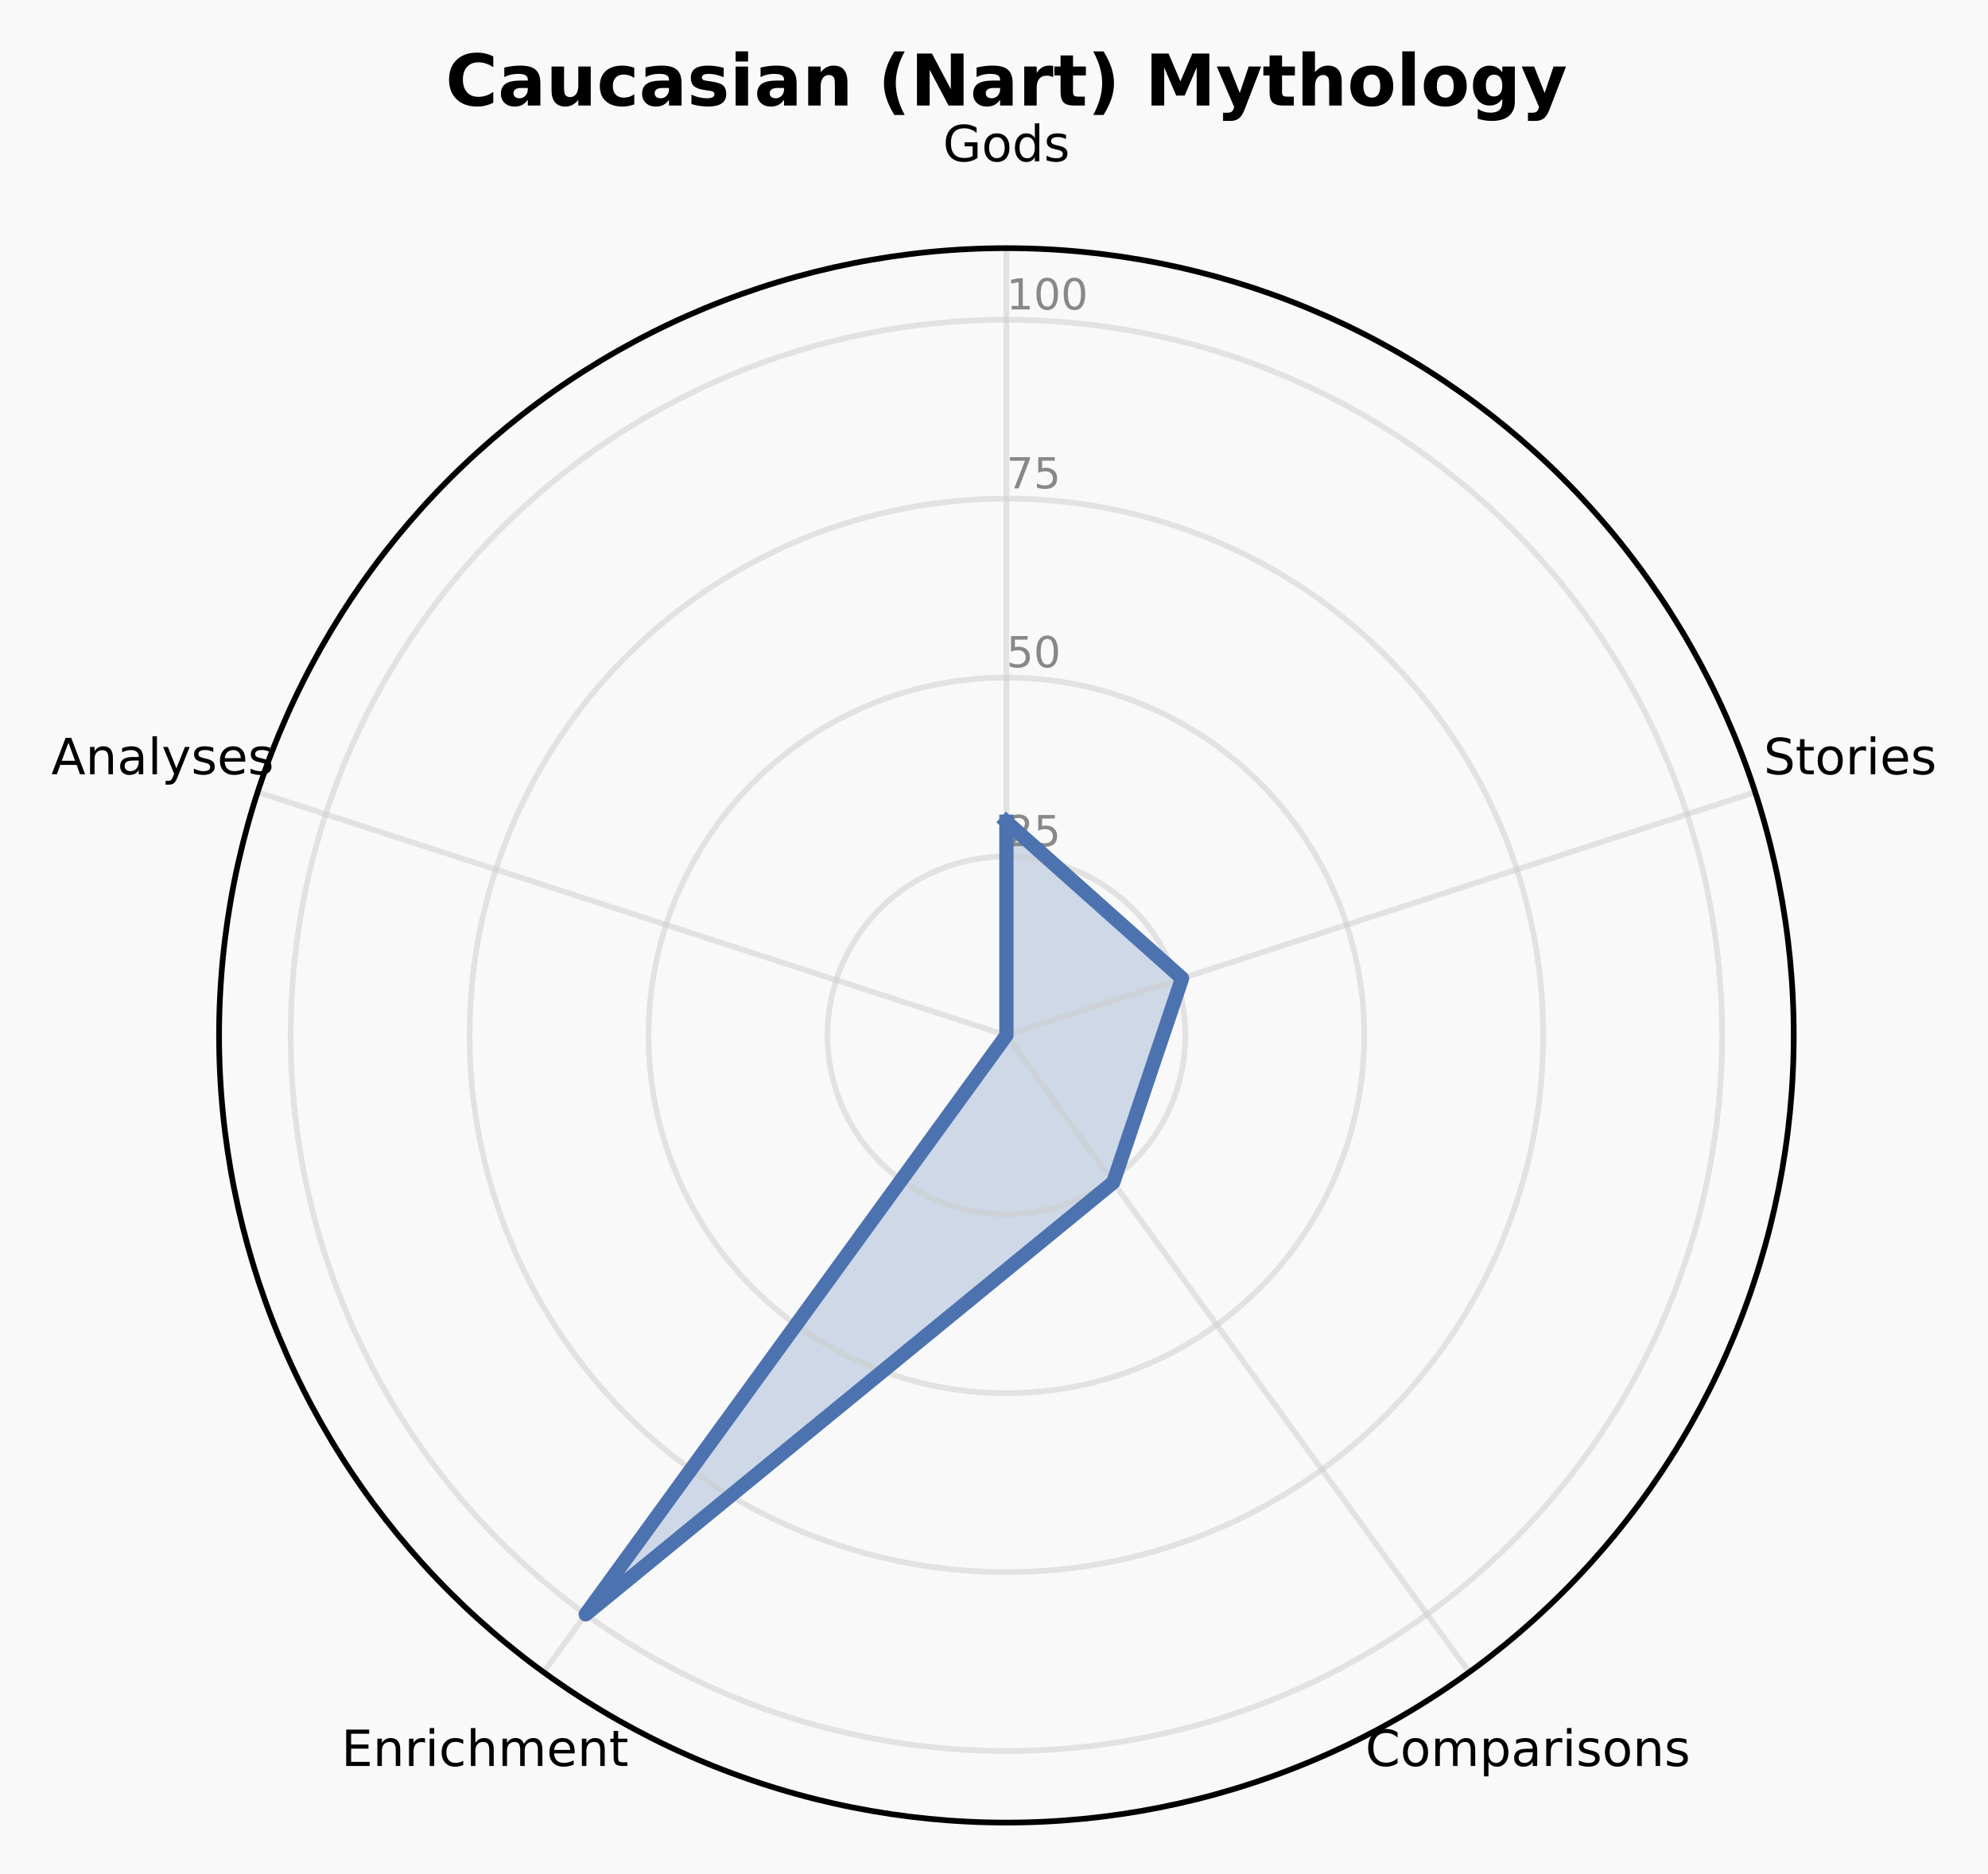
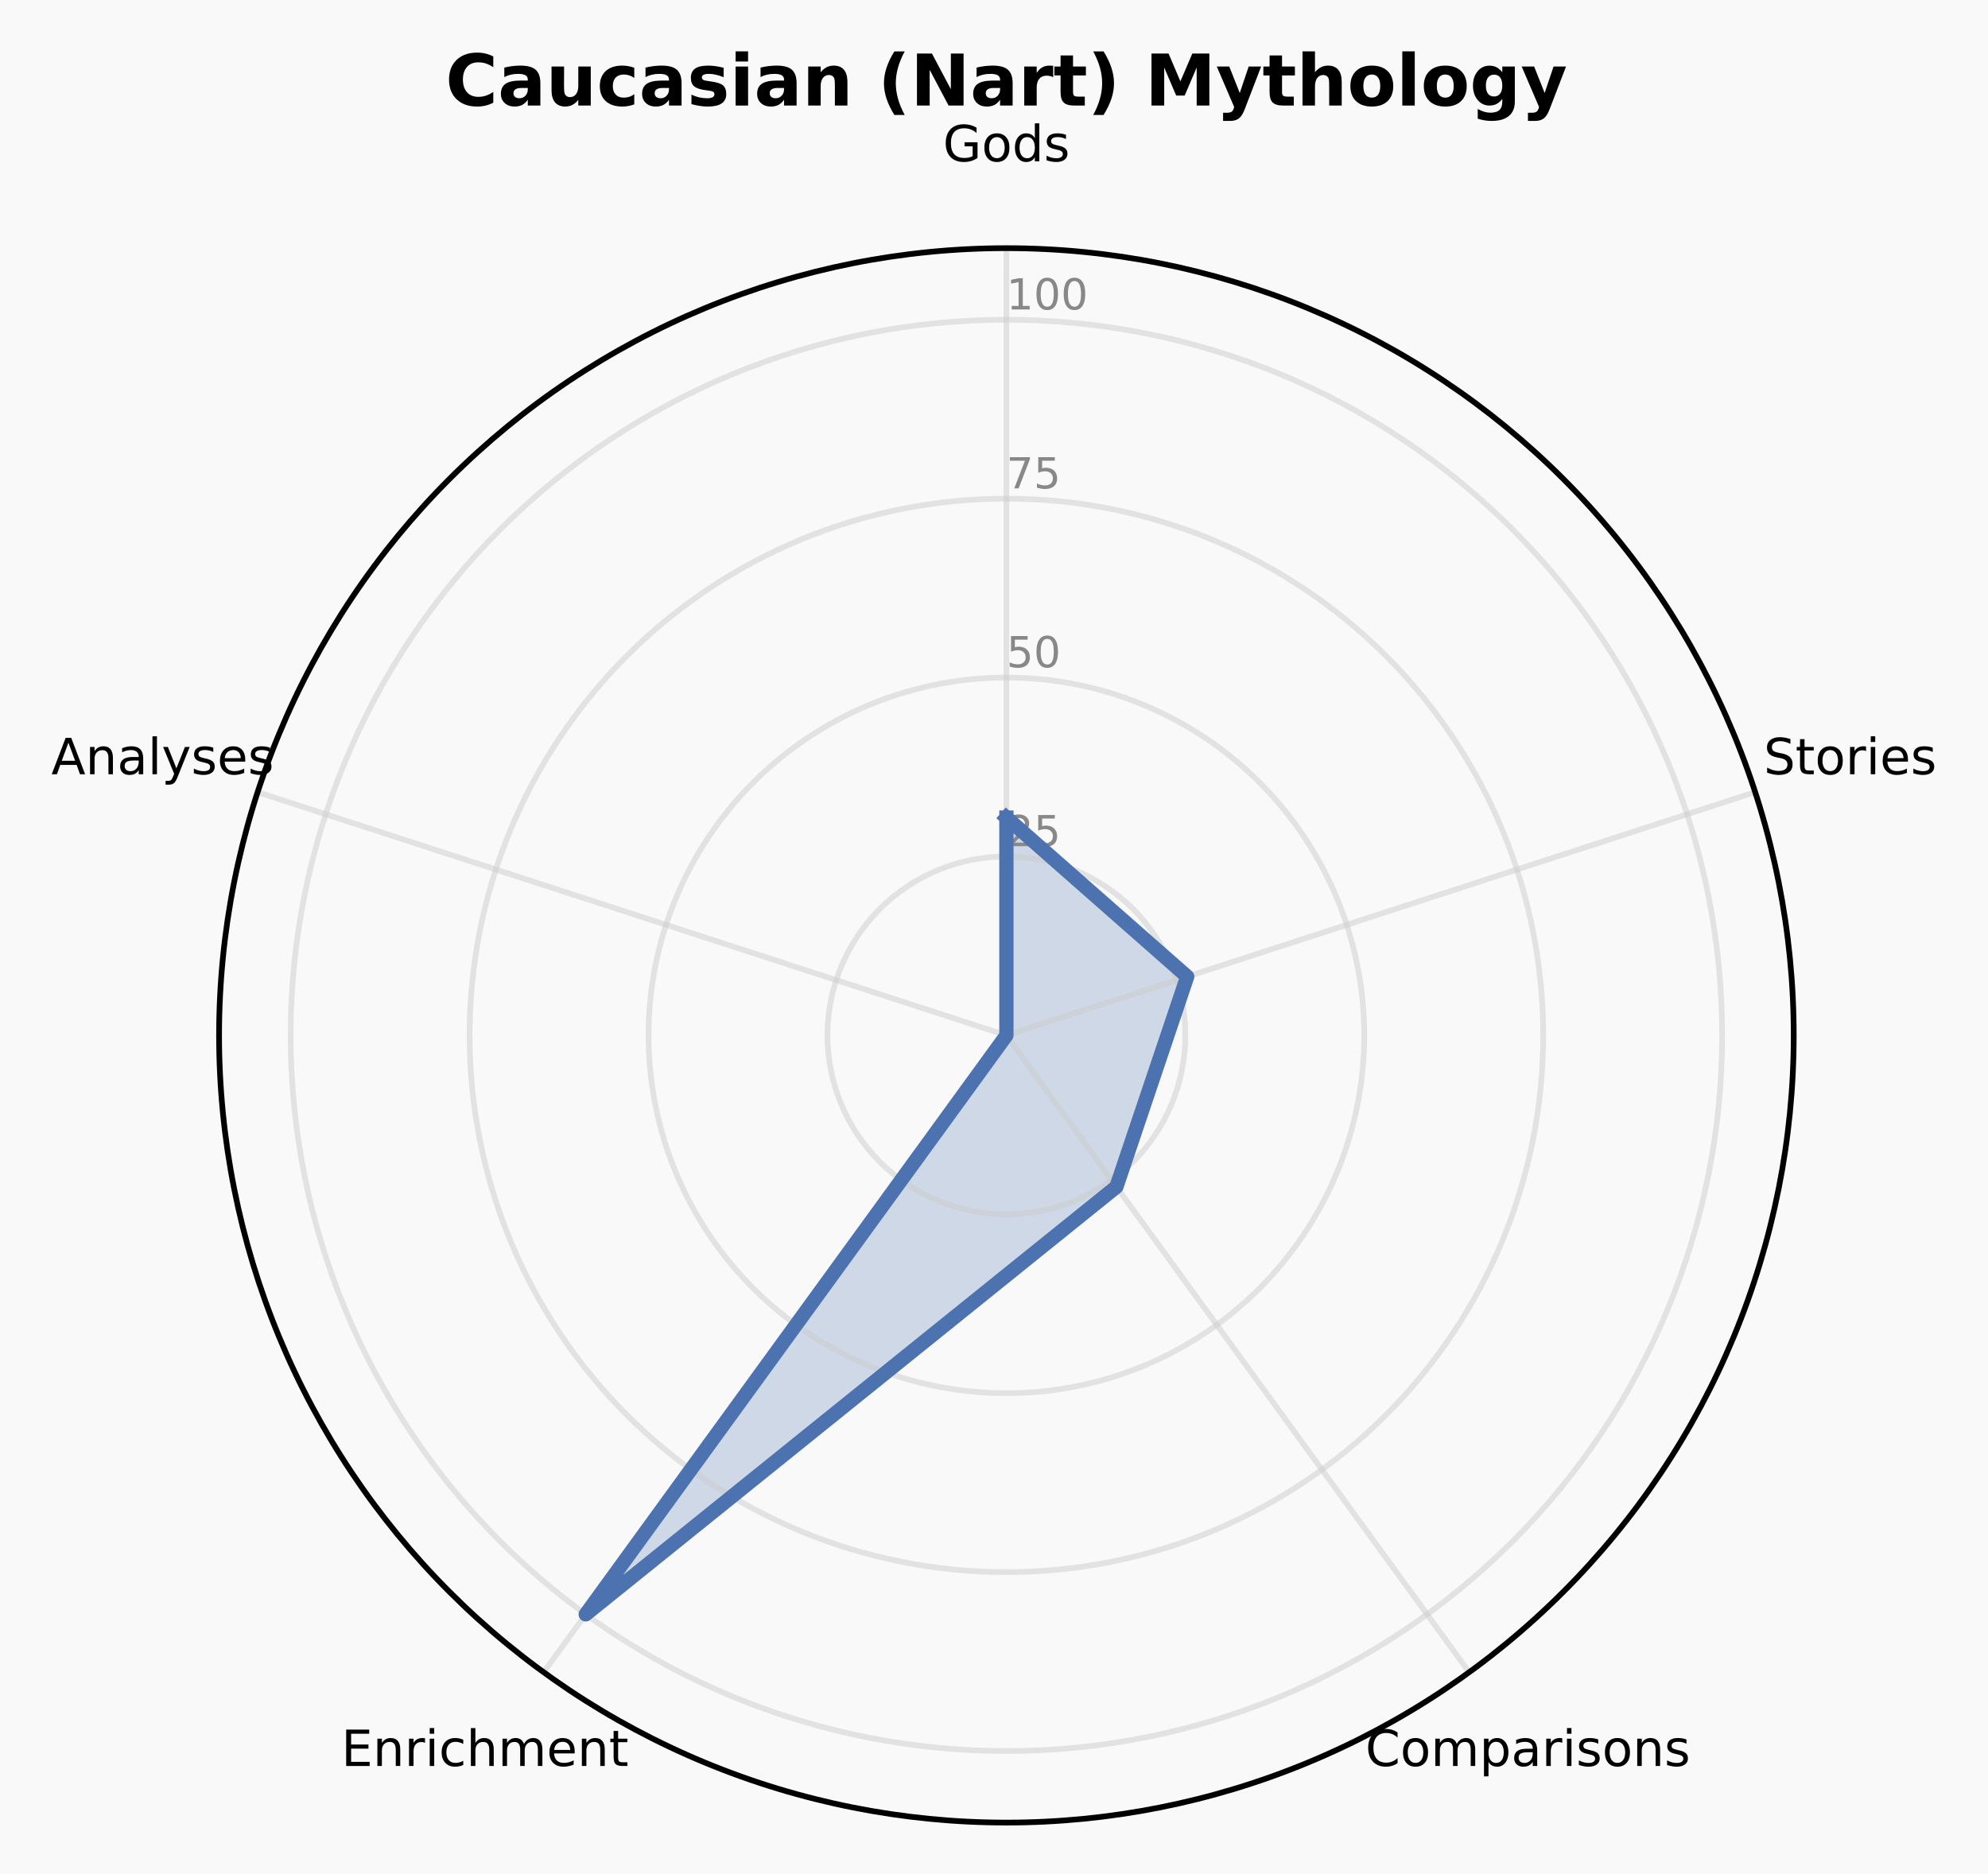
<svg xmlns="http://www.w3.org/2000/svg" xmlns:xlink="http://www.w3.org/1999/xlink" width="278.709pt" height="262.758pt" viewBox="0 0 278.709 262.758" version="1.1">
  <defs>
    <style type="text/css">*{stroke-linejoin: round; stroke-linecap: butt}</style>
  </defs>
  <g id="figure_1">
    <g id="patch_1">
      <path d="M 0 262.758  L 278.709 262.758  L 278.709 0  L 0 0  z " style="fill: #f9f9f9" />
    </g>
    <g id="axes_1">
      <g id="patch_2">
        <path d="M 251.473 145.178  C 251.473 130.683 248.618 116.329 243.071 102.938  C 237.524 89.546 229.393 77.377 219.143 67.128  C 208.894 56.878 196.725 48.748 183.334 43.201  C 169.942 37.654 155.588 34.798 141.093 34.798  C 126.598 34.798 112.244 37.654 98.853 43.201  C 85.461 48.748 73.293 56.878 63.043 67.128  C 52.794 77.377 44.663 89.546 39.116 102.938  C 33.569 116.329 30.714 130.683 30.714 145.178  C 30.714 159.673 33.569 174.027 39.116 187.418  C 44.663 200.81 52.794 212.979 63.043 223.228  C 73.293 233.478 85.461 241.609 98.853 247.155  C 112.244 252.702 126.598 255.558 141.093 255.558  C 155.588 255.558 169.942 252.702 183.334 247.155  C 196.725 241.609 208.894 233.478 219.143 223.228  C 229.393 212.979 237.524 200.81 243.071 187.418  C 248.618 174.027 251.473 159.673 251.473 145.178  M 141.093 145.178  C 141.093 145.178 141.093 145.178 141.093 145.178  C 141.093 145.178 141.093 145.178 141.093 145.178  C 141.093 145.178 141.093 145.178 141.093 145.178  C 141.093 145.178 141.093 145.178 141.093 145.178  C 141.093 145.178 141.093 145.178 141.093 145.178  C 141.093 145.178 141.093 145.178 141.093 145.178  C 141.093 145.178 141.093 145.178 141.093 145.178  C 141.093 145.178 141.093 145.178 141.093 145.178  C 141.093 145.178 141.093 145.178 141.093 145.178  C 141.093 145.178 141.093 145.178 141.093 145.178  C 141.093 145.178 141.093 145.178 141.093 145.178  C 141.093 145.178 141.093 145.178 141.093 145.178  C 141.093 145.178 141.093 145.178 141.093 145.178  C 141.093 145.178 141.093 145.178 141.093 145.178  C 141.093 145.178 141.093 145.178 141.093 145.178  C 141.093 145.178 141.093 145.178 141.093 145.178  z " style="fill: #f9f9f9" />
      </g>
      <g id="patch_3">
-         <path d="M 141.093 115.224  L 165.721 137.176  L 156.073 165.795  L 82.112 226.359  L 141.093 145.178  z " clip-path="url(#pbcdd49ee2a)" style="fill: #4c72b0; opacity: 0.25; stroke: #4c72b0; stroke-linejoin: miter" />
+         <path d="M 141.093 114.638  L 166.443 136.941  L 156.519 166.41  L 82.112 226.359  L 141.093 145.178  z " clip-path="url(#p1cd67c4b77)" style="fill: #4c72b0; opacity: 0.25; stroke: #4c72b0; stroke-linejoin: miter" />
      </g>
      <g id="matplotlib.axis_1">
        <g id="xtick_1">
          <g id="line2d_1">
-             <path d="M 141.093 145.178  L 141.093 34.798  " clip-path="url(#pbcdd49ee2a)" style="fill: none; stroke: #cccccc; stroke-opacity: 0.5; stroke-width: 0.8; stroke-linecap: square" />
+             <path d="M 141.093 145.178  L 141.093 34.798  " clip-path="url(#p1cd67c4b77)" style="fill: none; stroke: #cccccc; stroke-opacity: 0.5; stroke-width: 0.8; stroke-linecap: square" />
          </g>
          <g id="text_1">
            <g transform="translate(132.1945 22.61707) scale(0.07 -0.07)">
              <defs>
                <path id="DejaVuSans-2a" d="M 3809 666  L 3809 1919  L 2778 1919  L 2778 2438  L 4434 2438  L 4434 434  Q 4069 175 3628 42  Q 3188 -91 2688 -91  Q 1594 -91 976 548  Q 359 1188 359 2328  Q 359 3472 976 4111  Q 1594 4750 2688 4750  Q 3144 4750 3555 4637  Q 3966 4525 4313 4306  L 4313 3634  Q 3963 3931 3569 4081  Q 3175 4231 2741 4231  Q 1884 4231 1454 3753  Q 1025 3275 1025 2328  Q 1025 1384 1454 906  Q 1884 428 2741 428  Q 3075 428 3337 486  Q 3600 544 3809 666  z " transform="scale(0.015625)" />
                <path id="DejaVuSans-52" d="M 1959 3097  Q 1497 3097 1228 2736  Q 959 2375 959 1747  Q 959 1119 1226 758  Q 1494 397 1959 397  Q 2419 397 2687 759  Q 2956 1122 2956 1747  Q 2956 2369 2687 2733  Q 2419 3097 1959 3097  z M 1959 3584  Q 2709 3584 3137 3096  Q 3566 2609 3566 1747  Q 3566 888 3137 398  Q 2709 -91 1959 -91  Q 1206 -91 779 398  Q 353 888 353 1747  Q 353 2609 779 3096  Q 1206 3584 1959 3584  z " transform="scale(0.015625)" />
                <path id="DejaVuSans-47" d="M 2906 2969  L 2906 4863  L 3481 4863  L 3481 0  L 2906 0  L 2906 525  Q 2725 213 2448 61  Q 2172 -91 1784 -91  Q 1150 -91 751 415  Q 353 922 353 1747  Q 353 2572 751 3078  Q 1150 3584 1784 3584  Q 2172 3584 2448 3432  Q 2725 3281 2906 2969  z M 947 1747  Q 947 1113 1208 752  Q 1469 391 1925 391  Q 2381 391 2643 752  Q 2906 1113 2906 1747  Q 2906 2381 2643 2742  Q 2381 3103 1925 3103  Q 1469 3103 1208 2742  Q 947 2381 947 1747  z " transform="scale(0.015625)" />
                <path id="DejaVuSans-56" d="M 2834 3397  L 2834 2853  Q 2591 2978 2328 3040  Q 2066 3103 1784 3103  Q 1356 3103 1142 2972  Q 928 2841 928 2578  Q 928 2378 1081 2264  Q 1234 2150 1697 2047  L 1894 2003  Q 2506 1872 2764 1633  Q 3022 1394 3022 966  Q 3022 478 2636 193  Q 2250 -91 1575 -91  Q 1294 -91 989 -36  Q 684 19 347 128  L 347 722  Q 666 556 975 473  Q 1284 391 1588 391  Q 1994 391 2212 530  Q 2431 669 2431 922  Q 2431 1156 2273 1281  Q 2116 1406 1581 1522  L 1381 1569  Q 847 1681 609 1914  Q 372 2147 372 2553  Q 372 3047 722 3315  Q 1072 3584 1716 3584  Q 2034 3584 2315 3537  Q 2597 3491 2834 3397  z " transform="scale(0.015625)" />
              </defs>
              <use xlink:href="#DejaVuSans-2a" />
              <use xlink:href="#DejaVuSans-52" transform="translate(77.48438 0)" />
              <use xlink:href="#DejaVuSans-47" transform="translate(138.6719 0)" />
              <use xlink:href="#DejaVuSans-56" transform="translate(202.1562 0)" />
            </g>
          </g>
        </g>
        <g id="xtick_2">
          <g id="line2d_2">
-             <path d="M 141.093 145.178  L 246.07 111.069  " clip-path="url(#pbcdd49ee2a)" style="fill: none; stroke: #cccccc; stroke-opacity: 0.5; stroke-width: 0.8; stroke-linecap: square" />
+             <path d="M 141.093 145.178  L 246.07 111.069  " clip-path="url(#p1cd67c4b77)" style="fill: none; stroke: #cccccc; stroke-opacity: 0.5; stroke-width: 0.8; stroke-linecap: square" />
          </g>
          <g id="text_2">
            <g transform="translate(247.2616 108.5613) scale(0.07 -0.07)">
              <defs>
                <path id="DejaVuSans-36" d="M 3425 4513  L 3425 3897  Q 3066 4069 2747 4153  Q 2428 4238 2131 4238  Q 1616 4238 1336 4038  Q 1056 3838 1056 3469  Q 1056 3159 1242 3001  Q 1428 2844 1947 2747  L 2328 2669  Q 3034 2534 3370 2195  Q 3706 1856 3706 1288  Q 3706 609 3251 259  Q 2797 -91 1919 -91  Q 1588 -91 1214 -16  Q 841 59 441 206  L 441 856  Q 825 641 1194 531  Q 1563 422 1919 422  Q 2459 422 2753 634  Q 3047 847 3047 1241  Q 3047 1584 2836 1778  Q 2625 1972 2144 2069  L 1759 2144  Q 1053 2284 737 2584  Q 422 2884 422 3419  Q 422 4038 858 4394  Q 1294 4750 2059 4750  Q 2388 4750 2728 4690  Q 3069 4631 3425 4513  z " transform="scale(0.015625)" />
                <path id="DejaVuSans-57" d="M 1172 4494  L 1172 3500  L 2356 3500  L 2356 3053  L 1172 3053  L 1172 1153  Q 1172 725 1289 603  Q 1406 481 1766 481  L 2356 481  L 2356 0  L 1766 0  Q 1100 0 847 248  Q 594 497 594 1153  L 594 3053  L 172 3053  L 172 3500  L 594 3500  L 594 4494  L 1172 4494  z " transform="scale(0.015625)" />
                <path id="DejaVuSans-55" d="M 2631 2963  Q 2534 3019 2420 3045  Q 2306 3072 2169 3072  Q 1681 3072 1420 2755  Q 1159 2438 1159 1844  L 1159 0  L 581 0  L 581 3500  L 1159 3500  L 1159 2956  Q 1341 3275 1631 3429  Q 1922 3584 2338 3584  Q 2397 3584 2469 3576  Q 2541 3569 2628 3553  L 2631 2963  z " transform="scale(0.015625)" />
                <path id="DejaVuSans-4c" d="M 603 3500  L 1178 3500  L 1178 0  L 603 0  L 603 3500  z M 603 4863  L 1178 4863  L 1178 4134  L 603 4134  L 603 4863  z " transform="scale(0.015625)" />
                <path id="DejaVuSans-48" d="M 3597 1894  L 3597 1613  L 953 1613  Q 991 1019 1311 708  Q 1631 397 2203 397  Q 2534 397 2845 478  Q 3156 559 3463 722  L 3463 178  Q 3153 47 2828 -22  Q 2503 -91 2169 -91  Q 1331 -91 842 396  Q 353 884 353 1716  Q 353 2575 817 3079  Q 1281 3584 2069 3584  Q 2775 3584 3186 3129  Q 3597 2675 3597 1894  z M 3022 2063  Q 3016 2534 2758 2815  Q 2500 3097 2075 3097  Q 1594 3097 1305 2825  Q 1016 2553 972 2059  L 3022 2063  z " transform="scale(0.015625)" />
              </defs>
              <use xlink:href="#DejaVuSans-36" />
              <use xlink:href="#DejaVuSans-57" transform="translate(63.48438 0)" />
              <use xlink:href="#DejaVuSans-52" transform="translate(102.6875 0)" />
              <use xlink:href="#DejaVuSans-55" transform="translate(163.875 0)" />
              <use xlink:href="#DejaVuSans-4c" transform="translate(204.9844 0)" />
              <use xlink:href="#DejaVuSans-48" transform="translate(232.7656 0)" />
              <use xlink:href="#DejaVuSans-56" transform="translate(294.2969 0)" />
            </g>
          </g>
        </g>
        <g id="xtick_3">
          <g id="line2d_3">
-             <path d="M 141.093 145.178  L 205.973 234.477  " clip-path="url(#pbcdd49ee2a)" style="fill: none; stroke: #cccccc; stroke-opacity: 0.5; stroke-width: 0.8; stroke-linecap: square" />
+             <path d="M 141.093 145.178  L 205.973 234.477  " clip-path="url(#p1cd67c4b77)" style="fill: none; stroke: #cccccc; stroke-opacity: 0.5; stroke-width: 0.8; stroke-linecap: square" />
          </g>
          <g id="text_3">
            <g transform="translate(191.4228 247.6219) scale(0.07 -0.07)">
              <defs>
                <path id="DejaVuSans-26" d="M 4122 4306  L 4122 3641  Q 3803 3938 3442 4084  Q 3081 4231 2675 4231  Q 1875 4231 1450 3742  Q 1025 3253 1025 2328  Q 1025 1406 1450 917  Q 1875 428 2675 428  Q 3081 428 3442 575  Q 3803 722 4122 1019  L 4122 359  Q 3791 134 3420 21  Q 3050 -91 2638 -91  Q 1578 -91 968 557  Q 359 1206 359 2328  Q 359 3453 968 4101  Q 1578 4750 2638 4750  Q 3056 4750 3426 4639  Q 3797 4528 4122 4306  z " transform="scale(0.015625)" />
                <path id="DejaVuSans-50" d="M 3328 2828  Q 3544 3216 3844 3400  Q 4144 3584 4550 3584  Q 5097 3584 5394 3201  Q 5691 2819 5691 2113  L 5691 0  L 5113 0  L 5113 2094  Q 5113 2597 4934 2840  Q 4756 3084 4391 3084  Q 3944 3084 3684 2787  Q 3425 2491 3425 1978  L 3425 0  L 2847 0  L 2847 2094  Q 2847 2600 2669 2842  Q 2491 3084 2119 3084  Q 1678 3084 1418 2786  Q 1159 2488 1159 1978  L 1159 0  L 581 0  L 581 3500  L 1159 3500  L 1159 2956  Q 1356 3278 1631 3431  Q 1906 3584 2284 3584  Q 2666 3584 2933 3390  Q 3200 3197 3328 2828  z " transform="scale(0.015625)" />
                <path id="DejaVuSans-53" d="M 1159 525  L 1159 -1331  L 581 -1331  L 581 3500  L 1159 3500  L 1159 2969  Q 1341 3281 1617 3432  Q 1894 3584 2278 3584  Q 2916 3584 3314 3078  Q 3713 2572 3713 1747  Q 3713 922 3314 415  Q 2916 -91 2278 -91  Q 1894 -91 1617 61  Q 1341 213 1159 525  z M 3116 1747  Q 3116 2381 2855 2742  Q 2594 3103 2138 3103  Q 1681 3103 1420 2742  Q 1159 2381 1159 1747  Q 1159 1113 1420 752  Q 1681 391 2138 391  Q 2594 391 2855 752  Q 3116 1113 3116 1747  z " transform="scale(0.015625)" />
                <path id="DejaVuSans-44" d="M 2194 1759  Q 1497 1759 1228 1600  Q 959 1441 959 1056  Q 959 750 1161 570  Q 1363 391 1709 391  Q 2188 391 2477 730  Q 2766 1069 2766 1631  L 2766 1759  L 2194 1759  z M 3341 1997  L 3341 0  L 2766 0  L 2766 531  Q 2569 213 2275 61  Q 1981 -91 1556 -91  Q 1019 -91 701 211  Q 384 513 384 1019  Q 384 1609 779 1909  Q 1175 2209 1959 2209  L 2766 2209  L 2766 2266  Q 2766 2663 2505 2880  Q 2244 3097 1772 3097  Q 1472 3097 1187 3025  Q 903 2953 641 2809  L 641 3341  Q 956 3463 1253 3523  Q 1550 3584 1831 3584  Q 2591 3584 2966 3190  Q 3341 2797 3341 1997  z " transform="scale(0.015625)" />
                <path id="DejaVuSans-51" d="M 3513 2113  L 3513 0  L 2938 0  L 2938 2094  Q 2938 2591 2744 2837  Q 2550 3084 2163 3084  Q 1697 3084 1428 2787  Q 1159 2491 1159 1978  L 1159 0  L 581 0  L 581 3500  L 1159 3500  L 1159 2956  Q 1366 3272 1645 3428  Q 1925 3584 2291 3584  Q 2894 3584 3203 3211  Q 3513 2838 3513 2113  z " transform="scale(0.015625)" />
              </defs>
              <use xlink:href="#DejaVuSans-26" />
              <use xlink:href="#DejaVuSans-52" transform="translate(69.82812 0)" />
              <use xlink:href="#DejaVuSans-50" transform="translate(131.0156 0)" />
              <use xlink:href="#DejaVuSans-53" transform="translate(228.4219 0)" />
              <use xlink:href="#DejaVuSans-44" transform="translate(291.9062 0)" />
              <use xlink:href="#DejaVuSans-55" transform="translate(353.1875 0)" />
              <use xlink:href="#DejaVuSans-4c" transform="translate(394.2969 0)" />
              <use xlink:href="#DejaVuSans-56" transform="translate(422.0781 0)" />
              <use xlink:href="#DejaVuSans-52" transform="translate(474.1719 0)" />
              <use xlink:href="#DejaVuSans-51" transform="translate(535.3594 0)" />
              <use xlink:href="#DejaVuSans-56" transform="translate(598.7344 0)" />
            </g>
          </g>
        </g>
        <g id="xtick_4">
          <g id="line2d_4">
-             <path d="M 141.093 145.178  L 76.214 234.477  " clip-path="url(#pbcdd49ee2a)" style="fill: none; stroke: #cccccc; stroke-opacity: 0.5; stroke-width: 0.8; stroke-linecap: square" />
+             <path d="M 141.093 145.178  L 76.214 234.477  " clip-path="url(#p1cd67c4b77)" style="fill: none; stroke: #cccccc; stroke-opacity: 0.5; stroke-width: 0.8; stroke-linecap: square" />
          </g>
          <g id="text_4">
            <g transform="translate(47.8483 247.6219) scale(0.07 -0.07)">
              <defs>
                <path id="DejaVuSans-28" d="M 628 4666  L 3578 4666  L 3578 4134  L 1259 4134  L 1259 2753  L 3481 2753  L 3481 2222  L 1259 2222  L 1259 531  L 3634 531  L 3634 0  L 628 0  L 628 4666  z " transform="scale(0.015625)" />
                <path id="DejaVuSans-46" d="M 3122 3366  L 3122 2828  Q 2878 2963 2633 3030  Q 2388 3097 2138 3097  Q 1578 3097 1268 2742  Q 959 2388 959 1747  Q 959 1106 1268 751  Q 1578 397 2138 397  Q 2388 397 2633 464  Q 2878 531 3122 666  L 3122 134  Q 2881 22 2623 -34  Q 2366 -91 2075 -91  Q 1284 -91 818 406  Q 353 903 353 1747  Q 353 2603 823 3093  Q 1294 3584 2113 3584  Q 2378 3584 2631 3529  Q 2884 3475 3122 3366  z " transform="scale(0.015625)" />
                <path id="DejaVuSans-4b" d="M 3513 2113  L 3513 0  L 2938 0  L 2938 2094  Q 2938 2591 2744 2837  Q 2550 3084 2163 3084  Q 1697 3084 1428 2787  Q 1159 2491 1159 1978  L 1159 0  L 581 0  L 581 4863  L 1159 4863  L 1159 2956  Q 1366 3272 1645 3428  Q 1925 3584 2291 3584  Q 2894 3584 3203 3211  Q 3513 2838 3513 2113  z " transform="scale(0.015625)" />
              </defs>
              <use xlink:href="#DejaVuSans-28" />
              <use xlink:href="#DejaVuSans-51" transform="translate(63.1875 0)" />
              <use xlink:href="#DejaVuSans-55" transform="translate(126.5625 0)" />
              <use xlink:href="#DejaVuSans-4c" transform="translate(167.6719 0)" />
              <use xlink:href="#DejaVuSans-46" transform="translate(195.4531 0)" />
              <use xlink:href="#DejaVuSans-4b" transform="translate(250.4375 0)" />
              <use xlink:href="#DejaVuSans-50" transform="translate(313.8125 0)" />
              <use xlink:href="#DejaVuSans-48" transform="translate(411.2188 0)" />
              <use xlink:href="#DejaVuSans-51" transform="translate(472.75 0)" />
              <use xlink:href="#DejaVuSans-57" transform="translate(536.125 0)" />
            </g>
          </g>
        </g>
        <g id="xtick_5">
          <g id="line2d_5">
-             <path d="M 141.093 145.178  L 36.116 111.069  " clip-path="url(#pbcdd49ee2a)" style="fill: none; stroke: #cccccc; stroke-opacity: 0.5; stroke-width: 0.8; stroke-linecap: square" />
+             <path d="M 141.093 145.178  L 36.116 111.069  " clip-path="url(#p1cd67c4b77)" style="fill: none; stroke: #cccccc; stroke-opacity: 0.5; stroke-width: 0.8; stroke-linecap: square" />
          </g>
          <g id="text_5">
            <g transform="translate(7.2 108.5613) scale(0.07 -0.07)">
              <defs>
                <path id="DejaVuSans-24" d="M 2188 4044  L 1331 1722  L 3047 1722  L 2188 4044  z M 1831 4666  L 2547 4666  L 4325 0  L 3669 0  L 3244 1197  L 1141 1197  L 716 0  L 50 0  L 1831 4666  z " transform="scale(0.015625)" />
                <path id="DejaVuSans-4f" d="M 603 4863  L 1178 4863  L 1178 0  L 603 0  L 603 4863  z " transform="scale(0.015625)" />
                <path id="DejaVuSans-5c" d="M 2059 -325  Q 1816 -950 1584 -1140  Q 1353 -1331 966 -1331  L 506 -1331  L 506 -850  L 844 -850  Q 1081 -850 1212 -737  Q 1344 -625 1503 -206  L 1606 56  L 191 3500  L 800 3500  L 1894 763  L 2988 3500  L 3597 3500  L 2059 -325  z " transform="scale(0.015625)" />
              </defs>
              <use xlink:href="#DejaVuSans-24" />
              <use xlink:href="#DejaVuSans-51" transform="translate(68.40625 0)" />
              <use xlink:href="#DejaVuSans-44" transform="translate(131.7812 0)" />
              <use xlink:href="#DejaVuSans-4f" transform="translate(193.0625 0)" />
              <use xlink:href="#DejaVuSans-5c" transform="translate(220.8438 0)" />
              <use xlink:href="#DejaVuSans-56" transform="translate(280.0312 0)" />
              <use xlink:href="#DejaVuSans-48" transform="translate(332.125 0)" />
              <use xlink:href="#DejaVuSans-56" transform="translate(393.6562 0)" />
            </g>
          </g>
        </g>
      </g>
      <g id="matplotlib.axis_2">
        <g id="ytick_1">
          <g id="line2d_6">
-             <path d="M 141.093 120.092  C 144.388 120.092 147.65 120.741 150.693 122.001  C 153.737 123.262 156.503 125.11 158.832 127.439  C 161.161 129.769 163.009 132.534 164.27 135.578  C 165.531 138.621 166.18 141.884 166.18 145.178  C 166.18 148.472 165.531 151.735 164.27 154.778  C 163.009 157.822 161.161 160.587 158.832 162.917  C 156.503 165.246 153.737 167.094 150.693 168.355  C 147.65 169.615 144.388 170.264 141.093 170.264  C 137.799 170.264 134.537 169.615 131.493 168.355  C 128.45 167.094 125.684 165.246 123.355 162.917  C 121.025 160.587 119.177 157.822 117.917 154.778  C 116.656 151.735 116.007 148.472 116.007 145.178  C 116.007 141.884 116.656 138.621 117.917 135.578  C 119.177 132.534 121.025 129.769 123.355 127.439  C 125.684 125.11 128.45 123.262 131.493 122.001  C 134.537 120.741 137.799 120.092 141.093 120.092  " clip-path="url(#pbcdd49ee2a)" style="fill: none; stroke: #cccccc; stroke-opacity: 0.5; stroke-width: 0.8; stroke-linecap: square" />
+             <path d="M 141.093 120.092  C 144.388 120.092 147.65 120.741 150.693 122.001  C 153.737 123.262 156.503 125.11 158.832 127.439  C 161.161 129.769 163.009 132.534 164.27 135.578  C 165.531 138.621 166.18 141.884 166.18 145.178  C 166.18 148.472 165.531 151.735 164.27 154.778  C 163.009 157.822 161.161 160.587 158.832 162.917  C 156.503 165.246 153.737 167.094 150.693 168.355  C 147.65 169.615 144.388 170.264 141.093 170.264  C 137.799 170.264 134.537 169.615 131.493 168.355  C 128.45 167.094 125.684 165.246 123.355 162.917  C 121.025 160.587 119.177 157.822 117.917 154.778  C 116.656 151.735 116.007 148.472 116.007 145.178  C 116.007 141.884 116.656 138.621 117.917 135.578  C 119.177 132.534 121.025 129.769 123.355 127.439  C 125.684 125.11 128.45 123.262 131.493 122.001  C 134.537 120.741 137.799 120.092 141.093 120.092  " clip-path="url(#p1cd67c4b77)" style="fill: none; stroke: #cccccc; stroke-opacity: 0.5; stroke-width: 0.8; stroke-linecap: square" />
          </g>
          <g id="text_6">
            <g style="fill: #888888" transform="translate(141.0933 118.6504) scale(0.06 -0.06)">
              <defs>
                <path id="DejaVuSans-15" d="M 1228 531  L 3431 531  L 3431 0  L 469 0  L 469 531  Q 828 903 1448 1529  Q 2069 2156 2228 2338  Q 2531 2678 2651 2914  Q 2772 3150 2772 3378  Q 2772 3750 2511 3984  Q 2250 4219 1831 4219  Q 1534 4219 1204 4116  Q 875 4013 500 3803  L 500 4441  Q 881 4594 1212 4672  Q 1544 4750 1819 4750  Q 2544 4750 2975 4387  Q 3406 4025 3406 3419  Q 3406 3131 3298 2873  Q 3191 2616 2906 2266  Q 2828 2175 2409 1742  Q 1991 1309 1228 531  z " transform="scale(0.015625)" />
                <path id="DejaVuSans-18" d="M 691 4666  L 3169 4666  L 3169 4134  L 1269 4134  L 1269 2991  Q 1406 3038 1543 3061  Q 1681 3084 1819 3084  Q 2600 3084 3056 2656  Q 3513 2228 3513 1497  Q 3513 744 3044 326  Q 2575 -91 1722 -91  Q 1428 -91 1123 -41  Q 819 9 494 109  L 494 744  Q 775 591 1075 516  Q 1375 441 1709 441  Q 2250 441 2565 725  Q 2881 1009 2881 1497  Q 2881 1984 2565 2268  Q 2250 2553 1709 2553  Q 1456 2553 1204 2497  Q 953 2441 691 2322  L 691 4666  z " transform="scale(0.015625)" />
              </defs>
              <use xlink:href="#DejaVuSans-15" />
              <use xlink:href="#DejaVuSans-18" transform="translate(63.625 0)" />
            </g>
          </g>
        </g>
        <g id="ytick_2">
          <g id="line2d_7">
-             <path d="M 141.093 95.005  C 147.682 95.005 154.206 96.303 160.293 98.825  C 166.381 101.346 171.912 105.042 176.571 109.701  C 181.229 114.36 184.925 119.891 187.447 125.978  C 189.968 132.065 191.266 138.589 191.266 145.178  C 191.266 151.767 189.968 158.291 187.447 164.378  C 184.925 170.465 181.229 175.997 176.571 180.655  C 171.912 185.314 166.381 189.01 160.293 191.531  C 154.206 194.053 147.682 195.351 141.093 195.351  C 134.505 195.351 127.98 194.053 121.893 191.531  C 115.806 189.01 110.275 185.314 105.616 180.655  C 100.957 175.997 97.261 170.465 94.74 164.378  C 92.219 158.291 90.921 151.767 90.921 145.178  C 90.921 138.589 92.219 132.065 94.74 125.978  C 97.261 119.891 100.957 114.36 105.616 109.701  C 110.275 105.042 115.806 101.346 121.893 98.825  C 127.98 96.303 134.505 95.005 141.093 95.005  " clip-path="url(#pbcdd49ee2a)" style="fill: none; stroke: #cccccc; stroke-opacity: 0.5; stroke-width: 0.8; stroke-linecap: square" />
+             <path d="M 141.093 95.005  C 147.682 95.005 154.206 96.303 160.293 98.825  C 166.381 101.346 171.912 105.042 176.571 109.701  C 181.229 114.36 184.925 119.891 187.447 125.978  C 189.968 132.065 191.266 138.589 191.266 145.178  C 191.266 151.767 189.968 158.291 187.447 164.378  C 184.925 170.465 181.229 175.997 176.571 180.655  C 171.912 185.314 166.381 189.01 160.293 191.531  C 154.206 194.053 147.682 195.351 141.093 195.351  C 134.505 195.351 127.98 194.053 121.893 191.531  C 115.806 189.01 110.275 185.314 105.616 180.655  C 100.957 175.997 97.261 170.465 94.74 164.378  C 92.219 158.291 90.921 151.767 90.921 145.178  C 90.921 138.589 92.219 132.065 94.74 125.978  C 97.261 119.891 100.957 114.36 105.616 109.701  C 110.275 105.042 115.806 101.346 121.893 98.825  C 127.98 96.303 134.505 95.005 141.093 95.005  " clip-path="url(#p1cd67c4b77)" style="fill: none; stroke: #cccccc; stroke-opacity: 0.5; stroke-width: 0.8; stroke-linecap: square" />
          </g>
          <g id="text_7">
            <g style="fill: #888888" transform="translate(141.0933 93.56408) scale(0.06 -0.06)">
              <defs>
                <path id="DejaVuSans-13" d="M 2034 4250  Q 1547 4250 1301 3770  Q 1056 3291 1056 2328  Q 1056 1369 1301 889  Q 1547 409 2034 409  Q 2525 409 2770 889  Q 3016 1369 3016 2328  Q 3016 3291 2770 3770  Q 2525 4250 2034 4250  z M 2034 4750  Q 2819 4750 3233 4129  Q 3647 3509 3647 2328  Q 3647 1150 3233 529  Q 2819 -91 2034 -91  Q 1250 -91 836 529  Q 422 1150 422 2328  Q 422 3509 836 4129  Q 1250 4750 2034 4750  z " transform="scale(0.015625)" />
              </defs>
              <use xlink:href="#DejaVuSans-18" />
              <use xlink:href="#DejaVuSans-13" transform="translate(63.625 0)" />
            </g>
          </g>
        </g>
        <g id="ytick_3">
          <g id="line2d_8">
-             <path d="M 141.093 69.919  C 150.976 69.919 160.763 71.866 169.894 75.648  C 179.024 79.43 187.321 84.974 194.309 91.962  C 201.298 98.95 206.841 107.247 210.623 116.378  C 214.405 125.508 216.352 135.295 216.352 145.178  C 216.352 155.061 214.405 164.848 210.623 173.978  C 206.841 183.109 201.298 191.406 194.309 198.394  C 187.321 205.382 179.024 210.926 169.894 214.708  C 160.763 218.49 150.976 220.437 141.093 220.437  C 131.21 220.437 121.424 218.49 112.293 214.708  C 103.162 210.926 94.866 205.382 87.877 198.394  C 80.889 191.406 75.345 183.109 71.563 173.978  C 67.781 164.848 65.834 155.061 65.834 145.178  C 65.834 135.295 67.781 125.508 71.563 116.378  C 75.345 107.247 80.889 98.95 87.877 91.962  C 94.866 84.974 103.162 79.43 112.293 75.648  C 121.424 71.866 131.21 69.919 141.093 69.919  " clip-path="url(#pbcdd49ee2a)" style="fill: none; stroke: #cccccc; stroke-opacity: 0.5; stroke-width: 0.8; stroke-linecap: square" />
+             <path d="M 141.093 69.919  C 150.976 69.919 160.763 71.866 169.894 75.648  C 179.024 79.43 187.321 84.974 194.309 91.962  C 201.298 98.95 206.841 107.247 210.623 116.378  C 214.405 125.508 216.352 135.295 216.352 145.178  C 216.352 155.061 214.405 164.848 210.623 173.978  C 206.841 183.109 201.298 191.406 194.309 198.394  C 187.321 205.382 179.024 210.926 169.894 214.708  C 160.763 218.49 150.976 220.437 141.093 220.437  C 131.21 220.437 121.424 218.49 112.293 214.708  C 103.162 210.926 94.866 205.382 87.877 198.394  C 80.889 191.406 75.345 183.109 71.563 173.978  C 67.781 164.848 65.834 155.061 65.834 145.178  C 65.834 135.295 67.781 125.508 71.563 116.378  C 75.345 107.247 80.889 98.95 87.877 91.962  C 94.866 84.974 103.162 79.43 112.293 75.648  C 121.424 71.866 131.21 69.919 141.093 69.919  " clip-path="url(#p1cd67c4b77)" style="fill: none; stroke: #cccccc; stroke-opacity: 0.5; stroke-width: 0.8; stroke-linecap: square" />
          </g>
          <g id="text_8">
            <g style="fill: #888888" transform="translate(141.0933 68.47781) scale(0.06 -0.06)">
              <defs>
                <path id="DejaVuSans-1a" d="M 525 4666  L 3525 4666  L 3525 4397  L 1831 0  L 1172 0  L 2766 4134  L 525 4134  L 525 4666  z " transform="scale(0.015625)" />
              </defs>
              <use xlink:href="#DejaVuSans-1a" />
              <use xlink:href="#DejaVuSans-18" transform="translate(63.625 0)" />
            </g>
          </g>
        </g>
        <g id="ytick_4">
          <g id="line2d_9">
-             <path d="M 141.093 44.833  C 154.27 44.833 167.32 47.429 179.494 52.471  C 191.668 57.514 202.73 64.906 212.048 74.223  C 221.366 83.541 228.757 94.603 233.8 106.778  C 238.843 118.952 241.438 132.001 241.438 145.178  C 241.438 158.355 238.843 171.404 233.8 183.578  C 228.757 195.753 221.366 206.815 212.048 216.133  C 202.73 225.45 191.668 232.842 179.494 237.885  C 167.32 242.927 154.27 245.523 141.093 245.523  C 127.916 245.523 114.867 242.927 102.693 237.885  C 90.519 232.842 79.456 225.45 70.139 216.133  C 60.821 206.815 53.429 195.753 48.387 183.578  C 43.344 171.404 40.748 158.355 40.748 145.178  C 40.748 132.001 43.344 118.952 48.387 106.778  C 53.429 94.603 60.821 83.541 70.139 74.223  C 79.456 64.906 90.519 57.514 102.693 52.471  C 114.867 47.429 127.916 44.833 141.093 44.833  " clip-path="url(#pbcdd49ee2a)" style="fill: none; stroke: #cccccc; stroke-opacity: 0.5; stroke-width: 0.8; stroke-linecap: square" />
+             <path d="M 141.093 44.833  C 154.27 44.833 167.32 47.429 179.494 52.471  C 191.668 57.514 202.73 64.906 212.048 74.223  C 221.366 83.541 228.757 94.603 233.8 106.778  C 238.843 118.952 241.438 132.001 241.438 145.178  C 241.438 158.355 238.843 171.404 233.8 183.578  C 228.757 195.753 221.366 206.815 212.048 216.133  C 202.73 225.45 191.668 232.842 179.494 237.885  C 167.32 242.927 154.27 245.523 141.093 245.523  C 127.916 245.523 114.867 242.927 102.693 237.885  C 90.519 232.842 79.456 225.45 70.139 216.133  C 60.821 206.815 53.429 195.753 48.387 183.578  C 43.344 171.404 40.748 158.355 40.748 145.178  C 40.748 132.001 43.344 118.952 48.387 106.778  C 53.429 94.603 60.821 83.541 70.139 74.223  C 79.456 64.906 90.519 57.514 102.693 52.471  C 114.867 47.429 127.916 44.833 141.093 44.833  " clip-path="url(#p1cd67c4b77)" style="fill: none; stroke: #cccccc; stroke-opacity: 0.5; stroke-width: 0.8; stroke-linecap: square" />
          </g>
          <g id="text_9">
            <g style="fill: #888888" transform="translate(141.0933 43.39154) scale(0.06 -0.06)">
              <defs>
                <path id="DejaVuSans-14" d="M 794 531  L 1825 531  L 1825 4091  L 703 3866  L 703 4441  L 1819 4666  L 2450 4666  L 2450 531  L 3481 531  L 3481 0  L 794 0  L 794 531  z " transform="scale(0.015625)" />
              </defs>
              <use xlink:href="#DejaVuSans-14" />
              <use xlink:href="#DejaVuSans-13" transform="translate(63.625 0)" />
              <use xlink:href="#DejaVuSans-13" transform="translate(127.25 0)" />
            </g>
          </g>
        </g>
      </g>
      <g id="line2d_10">
-         <path d="M 141.093 115.224  L 165.721 137.176  L 156.073 165.795  L 82.112 226.359  L 141.093 145.178  L 141.093 115.224  " clip-path="url(#pbcdd49ee2a)" style="fill: none; stroke: #4c72b0; stroke-width: 2; stroke-linecap: square" />
+         <path d="M 141.093 114.638  L 166.443 136.941  L 156.519 166.41  L 82.112 226.359  L 141.093 145.178  L 141.093 114.638  " clip-path="url(#p1cd67c4b77)" style="fill: none; stroke: #4c72b0; stroke-width: 2; stroke-linecap: square" />
      </g>
      <g id="patch_4">
        <path d="M 141.093 34.798  C 126.598 34.798 112.244 37.654 98.853 43.201  C 85.461 48.748 73.293 56.878 63.043 67.128  C 52.794 77.377 44.663 89.546 39.116 102.938  C 33.569 116.329 30.714 130.683 30.714 145.178  C 30.714 159.673 33.569 174.027 39.116 187.418  C 44.663 200.81 52.794 212.979 63.043 223.228  C 73.293 233.478 85.461 241.609 98.853 247.155  C 112.244 252.702 126.598 255.558 141.093 255.558  C 155.588 255.558 169.942 252.702 183.334 247.155  C 196.725 241.609 208.894 233.478 219.143 223.228  C 229.393 212.979 237.524 200.81 243.071 187.418  C 248.618 174.027 251.473 159.673 251.473 145.178  C 251.473 130.683 248.618 116.329 243.071 102.938  C 237.524 89.546 229.393 77.377 219.143 67.128  C 208.894 56.878 196.725 48.748 183.334 43.201  C 169.942 37.654 155.588 34.798 141.093 34.798  " style="fill: none; stroke: #000000; stroke-width: 0.8; stroke-linejoin: miter; stroke-linecap: square" />
      </g>
      <g id="text_10">
        <g transform="translate(62.45577 14.79844) scale(0.1 -0.1)">
          <defs>
            <path id="DejaVuSans-Bold-26" d="M 4288 256  Q 3956 84 3597 -3  Q 3238 -91 2847 -91  Q 1681 -91 1000 561  Q 319 1213 319 2328  Q 319 3447 1000 4098  Q 1681 4750 2847 4750  Q 3238 4750 3597 4662  Q 3956 4575 4288 4403  L 4288 3438  Q 3953 3666 3628 3772  Q 3303 3878 2944 3878  Q 2300 3878 1931 3465  Q 1563 3053 1563 2328  Q 1563 1606 1931 1193  Q 2300 781 2944 781  Q 3303 781 3628 887  Q 3953 994 4288 1222  L 4288 256  z " transform="scale(0.015625)" />
            <path id="DejaVuSans-Bold-44" d="M 2106 1575  Q 1756 1575 1579 1456  Q 1403 1338 1403 1106  Q 1403 894 1545 773  Q 1688 653 1941 653  Q 2256 653 2472 879  Q 2688 1106 2688 1447  L 2688 1575  L 2106 1575  z M 3816 1997  L 3816 0  L 2688 0  L 2688 519  Q 2463 200 2181 54  Q 1900 -91 1497 -91  Q 953 -91 614 226  Q 275 544 275 1050  Q 275 1666 698 1953  Q 1122 2241 2028 2241  L 2688 2241  L 2688 2328  Q 2688 2594 2478 2717  Q 2269 2841 1825 2841  Q 1466 2841 1156 2769  Q 847 2697 581 2553  L 581 3406  Q 941 3494 1303 3539  Q 1666 3584 2028 3584  Q 2975 3584 3395 3211  Q 3816 2838 3816 1997  z " transform="scale(0.015625)" />
            <path id="DejaVuSans-Bold-58" d="M 500 1363  L 500 3500  L 1625 3500  L 1625 3150  Q 1625 2866 1622 2436  Q 1619 2006 1619 1863  Q 1619 1441 1641 1255  Q 1663 1069 1716 984  Q 1784 875 1895 815  Q 2006 756 2150 756  Q 2500 756 2700 1025  Q 2900 1294 2900 1772  L 2900 3500  L 4019 3500  L 4019 0  L 2900 0  L 2900 506  Q 2647 200 2364 54  Q 2081 -91 1741 -91  Q 1134 -91 817 281  Q 500 653 500 1363  z " transform="scale(0.015625)" />
            <path id="DejaVuSans-Bold-46" d="M 3366 3391  L 3366 2478  Q 3138 2634 2908 2709  Q 2678 2784 2431 2784  Q 1963 2784 1702 2511  Q 1441 2238 1441 1747  Q 1441 1256 1702 982  Q 1963 709 2431 709  Q 2694 709 2930 787  Q 3166 866 3366 1019  L 3366 103  Q 3103 6 2833 -42  Q 2563 -91 2291 -91  Q 1344 -91 809 395  Q 275 881 275 1747  Q 275 2613 809 3098  Q 1344 3584 2291 3584  Q 2566 3584 2833 3536  Q 3100 3488 3366 3391  z " transform="scale(0.015625)" />
            <path id="DejaVuSans-Bold-56" d="M 3272 3391  L 3272 2541  Q 2913 2691 2578 2766  Q 2244 2841 1947 2841  Q 1628 2841 1473 2761  Q 1319 2681 1319 2516  Q 1319 2381 1436 2309  Q 1553 2238 1856 2203  L 2053 2175  Q 2913 2066 3209 1816  Q 3506 1566 3506 1031  Q 3506 472 3093 190  Q 2681 -91 1863 -91  Q 1516 -91 1145 -36  Q 775 19 384 128  L 384 978  Q 719 816 1070 734  Q 1422 653 1784 653  Q 2113 653 2278 743  Q 2444 834 2444 1013  Q 2444 1163 2330 1236  Q 2216 1309 1875 1350  L 1678 1375  Q 931 1469 631 1722  Q 331 1975 331 2491  Q 331 3047 712 3315  Q 1094 3584 1881 3584  Q 2191 3584 2531 3537  Q 2872 3491 3272 3391  z " transform="scale(0.015625)" />
            <path id="DejaVuSans-Bold-4c" d="M 538 3500  L 1656 3500  L 1656 0  L 538 0  L 538 3500  z M 538 4863  L 1656 4863  L 1656 3950  L 538 3950  L 538 4863  z " transform="scale(0.015625)" />
            <path id="DejaVuSans-Bold-51" d="M 4056 2131  L 4056 0  L 2931 0  L 2931 347  L 2931 1631  Q 2931 2084 2911 2256  Q 2891 2428 2841 2509  Q 2775 2619 2662 2680  Q 2550 2741 2406 2741  Q 2056 2741 1856 2470  Q 1656 2200 1656 1722  L 1656 0  L 538 0  L 538 3500  L 1656 3500  L 1656 2988  Q 1909 3294 2193 3439  Q 2478 3584 2822 3584  Q 3428 3584 3742 3212  Q 4056 2841 4056 2131  z " transform="scale(0.015625)" />
            <path id="DejaVuSans-Bold-3" transform="scale(0.015625)" />
            <path id="DejaVuSans-Bold-b" d="M 2413 -844  L 1484 -844  Q 1006 -72 778 623  Q 550 1319 550 2003  Q 550 2688 779 3389  Q 1009 4091 1484 4856  L 2413 4856  Q 2013 4116 1813 3408  Q 1613 2700 1613 2009  Q 1613 1319 1811 609  Q 2009 -100 2413 -844  z " transform="scale(0.015625)" />
            <path id="DejaVuSans-Bold-31" d="M 588 4666  L 1931 4666  L 3628 1466  L 3628 4666  L 4769 4666  L 4769 0  L 3425 0  L 1728 3200  L 1728 0  L 588 0  L 588 4666  z " transform="scale(0.015625)" />
            <path id="DejaVuSans-Bold-55" d="M 3138 2547  Q 2991 2616 2845 2648  Q 2700 2681 2553 2681  Q 2122 2681 1889 2404  Q 1656 2128 1656 1613  L 1656 0  L 538 0  L 538 3500  L 1656 3500  L 1656 2925  Q 1872 3269 2151 3426  Q 2431 3584 2822 3584  Q 2878 3584 2943 3579  Q 3009 3575 3134 3559  L 3138 2547  z " transform="scale(0.015625)" />
            <path id="DejaVuSans-Bold-57" d="M 1759 4494  L 1759 3500  L 2913 3500  L 2913 2700  L 1759 2700  L 1759 1216  Q 1759 972 1856 886  Q 1953 800 2241 800  L 2816 800  L 2816 0  L 1856 0  Q 1194 0 917 276  Q 641 553 641 1216  L 641 2700  L 84 2700  L 84 3500  L 641 3500  L 641 4494  L 1759 4494  z " transform="scale(0.015625)" />
            <path id="DejaVuSans-Bold-c" d="M 513 -844  Q 913 -100 1113 609  Q 1313 1319 1313 2009  Q 1313 2700 1113 3408  Q 913 4116 513 4856  L 1441 4856  Q 1916 4091 2145 3389  Q 2375 2688 2375 2003  Q 2375 1319 2147 623  Q 1919 -72 1441 -844  L 513 -844  z " transform="scale(0.015625)" />
            <path id="DejaVuSans-Bold-30" d="M 588 4666  L 2119 4666  L 3181 2169  L 4250 4666  L 5778 4666  L 5778 0  L 4641 0  L 4641 3413  L 3566 897  L 2803 897  L 1728 3413  L 1728 0  L 588 0  L 588 4666  z " transform="scale(0.015625)" />
            <path id="DejaVuSans-Bold-5c" d="M 78 3500  L 1197 3500  L 2138 1125  L 2938 3500  L 4056 3500  L 2584 -331  Q 2363 -916 2067 -1148  Q 1772 -1381 1288 -1381  L 641 -1381  L 641 -647  L 991 -647  Q 1275 -647 1404 -556  Q 1534 -466 1606 -231  L 1638 -134  L 78 3500  z " transform="scale(0.015625)" />
            <path id="DejaVuSans-Bold-4b" d="M 4056 2131  L 4056 0  L 2931 0  L 2931 347  L 2931 1625  Q 2931 2084 2911 2256  Q 2891 2428 2841 2509  Q 2775 2619 2662 2680  Q 2550 2741 2406 2741  Q 2056 2741 1856 2470  Q 1656 2200 1656 1722  L 1656 0  L 538 0  L 538 4863  L 1656 4863  L 1656 2988  Q 1909 3294 2193 3439  Q 2478 3584 2822 3584  Q 3428 3584 3742 3212  Q 4056 2841 4056 2131  z " transform="scale(0.015625)" />
            <path id="DejaVuSans-Bold-52" d="M 2203 2784  Q 1831 2784 1636 2517  Q 1441 2250 1441 1747  Q 1441 1244 1636 976  Q 1831 709 2203 709  Q 2569 709 2762 976  Q 2956 1244 2956 1747  Q 2956 2250 2762 2517  Q 2569 2784 2203 2784  z M 2203 3584  Q 3106 3584 3614 3096  Q 4122 2609 4122 1747  Q 4122 884 3614 396  Q 3106 -91 2203 -91  Q 1297 -91 786 396  Q 275 884 275 1747  Q 275 2609 786 3096  Q 1297 3584 2203 3584  z " transform="scale(0.015625)" />
            <path id="DejaVuSans-Bold-4f" d="M 538 4863  L 1656 4863  L 1656 0  L 538 0  L 538 4863  z " transform="scale(0.015625)" />
            <path id="DejaVuSans-Bold-4a" d="M 2919 594  Q 2688 288 2409 144  Q 2131 0 1766 0  Q 1125 0 706 504  Q 288 1009 288 1791  Q 288 2575 706 3076  Q 1125 3578 1766 3578  Q 2131 3578 2409 3434  Q 2688 3291 2919 2981  L 2919 3500  L 4044 3500  L 4044 353  Q 4044 -491 3511 -936  Q 2978 -1381 1966 -1381  Q 1638 -1381 1331 -1331  Q 1025 -1281 716 -1178  L 716 -306  Q 1009 -475 1290 -558  Q 1572 -641 1856 -641  Q 2406 -641 2662 -400  Q 2919 -159 2919 353  L 2919 594  z M 2181 2772  Q 1834 2772 1640 2515  Q 1447 2259 1447 1791  Q 1447 1309 1634 1061  Q 1822 813 2181 813  Q 2531 813 2725 1069  Q 2919 1325 2919 1791  Q 2919 2259 2725 2515  Q 2531 2772 2181 2772  z " transform="scale(0.015625)" />
          </defs>
          <use xlink:href="#DejaVuSans-Bold-26" />
          <use xlink:href="#DejaVuSans-Bold-44" transform="translate(73.39062 0)" />
          <use xlink:href="#DejaVuSans-Bold-58" transform="translate(140.875 0)" />
          <use xlink:href="#DejaVuSans-Bold-46" transform="translate(212.0625 0)" />
          <use xlink:href="#DejaVuSans-Bold-44" transform="translate(271.3438 0)" />
          <use xlink:href="#DejaVuSans-Bold-56" transform="translate(338.8281 0)" />
          <use xlink:href="#DejaVuSans-Bold-4c" transform="translate(398.3438 0)" />
          <use xlink:href="#DejaVuSans-Bold-44" transform="translate(432.625 0)" />
          <use xlink:href="#DejaVuSans-Bold-51" transform="translate(500.1094 0)" />
          <use xlink:href="#DejaVuSans-Bold-3" transform="translate(571.2969 0)" />
          <use xlink:href="#DejaVuSans-Bold-b" transform="translate(606.1094 0)" />
          <use xlink:href="#DejaVuSans-Bold-31" transform="translate(651.8125 0)" />
          <use xlink:href="#DejaVuSans-Bold-44" transform="translate(735.5 0)" />
          <use xlink:href="#DejaVuSans-Bold-55" transform="translate(802.9844 0)" />
          <use xlink:href="#DejaVuSans-Bold-57" transform="translate(852.2969 0)" />
          <use xlink:href="#DejaVuSans-Bold-c" transform="translate(900.0938 0)" />
          <use xlink:href="#DejaVuSans-Bold-3" transform="translate(945.7969 0)" />
          <use xlink:href="#DejaVuSans-Bold-30" transform="translate(980.6094 0)" />
          <use xlink:href="#DejaVuSans-Bold-5c" transform="translate(1080.125 0)" />
          <use xlink:href="#DejaVuSans-Bold-57" transform="translate(1145.312 0)" />
          <use xlink:href="#DejaVuSans-Bold-4b" transform="translate(1193.109 0)" />
          <use xlink:href="#DejaVuSans-Bold-52" transform="translate(1264.297 0)" />
          <use xlink:href="#DejaVuSans-Bold-4f" transform="translate(1333 0)" />
          <use xlink:href="#DejaVuSans-Bold-52" transform="translate(1367.281 0)" />
          <use xlink:href="#DejaVuSans-Bold-4a" transform="translate(1435.984 0)" />
          <use xlink:href="#DejaVuSans-Bold-5c" transform="translate(1507.562 0)" />
        </g>
      </g>
    </g>
  </g>
  <defs>
-     <clipPath id="pbcdd49ee2a">
+     <clipPath id="p1cd67c4b77">
      <path d="M 251.473 145.178  C 251.473 130.683 248.618 116.329 243.071 102.938  C 237.524 89.546 229.393 77.377 219.143 67.128  C 208.894 56.878 196.725 48.748 183.334 43.201  C 169.942 37.654 155.588 34.798 141.093 34.798  C 126.598 34.798 112.244 37.654 98.853 43.201  C 85.461 48.748 73.293 56.878 63.043 67.128  C 52.794 77.377 44.663 89.546 39.116 102.938  C 33.569 116.329 30.714 130.683 30.714 145.178  C 30.714 159.673 33.569 174.027 39.116 187.418  C 44.663 200.81 52.794 212.979 63.043 223.228  C 73.293 233.478 85.461 241.609 98.853 247.155  C 112.244 252.702 126.598 255.558 141.093 255.558  C 155.588 255.558 169.942 252.702 183.334 247.155  C 196.725 241.609 208.894 233.478 219.143 223.228  C 229.393 212.979 237.524 200.81 243.071 187.418  C 248.618 174.027 251.473 159.673 251.473 145.178  M 141.093 145.178  C 141.093 145.178 141.093 145.178 141.093 145.178  C 141.093 145.178 141.093 145.178 141.093 145.178  C 141.093 145.178 141.093 145.178 141.093 145.178  C 141.093 145.178 141.093 145.178 141.093 145.178  C 141.093 145.178 141.093 145.178 141.093 145.178  C 141.093 145.178 141.093 145.178 141.093 145.178  C 141.093 145.178 141.093 145.178 141.093 145.178  C 141.093 145.178 141.093 145.178 141.093 145.178  C 141.093 145.178 141.093 145.178 141.093 145.178  C 141.093 145.178 141.093 145.178 141.093 145.178  C 141.093 145.178 141.093 145.178 141.093 145.178  C 141.093 145.178 141.093 145.178 141.093 145.178  C 141.093 145.178 141.093 145.178 141.093 145.178  C 141.093 145.178 141.093 145.178 141.093 145.178  C 141.093 145.178 141.093 145.178 141.093 145.178  C 141.093 145.178 141.093 145.178 141.093 145.178  z " />
    </clipPath>
  </defs>
</svg>
